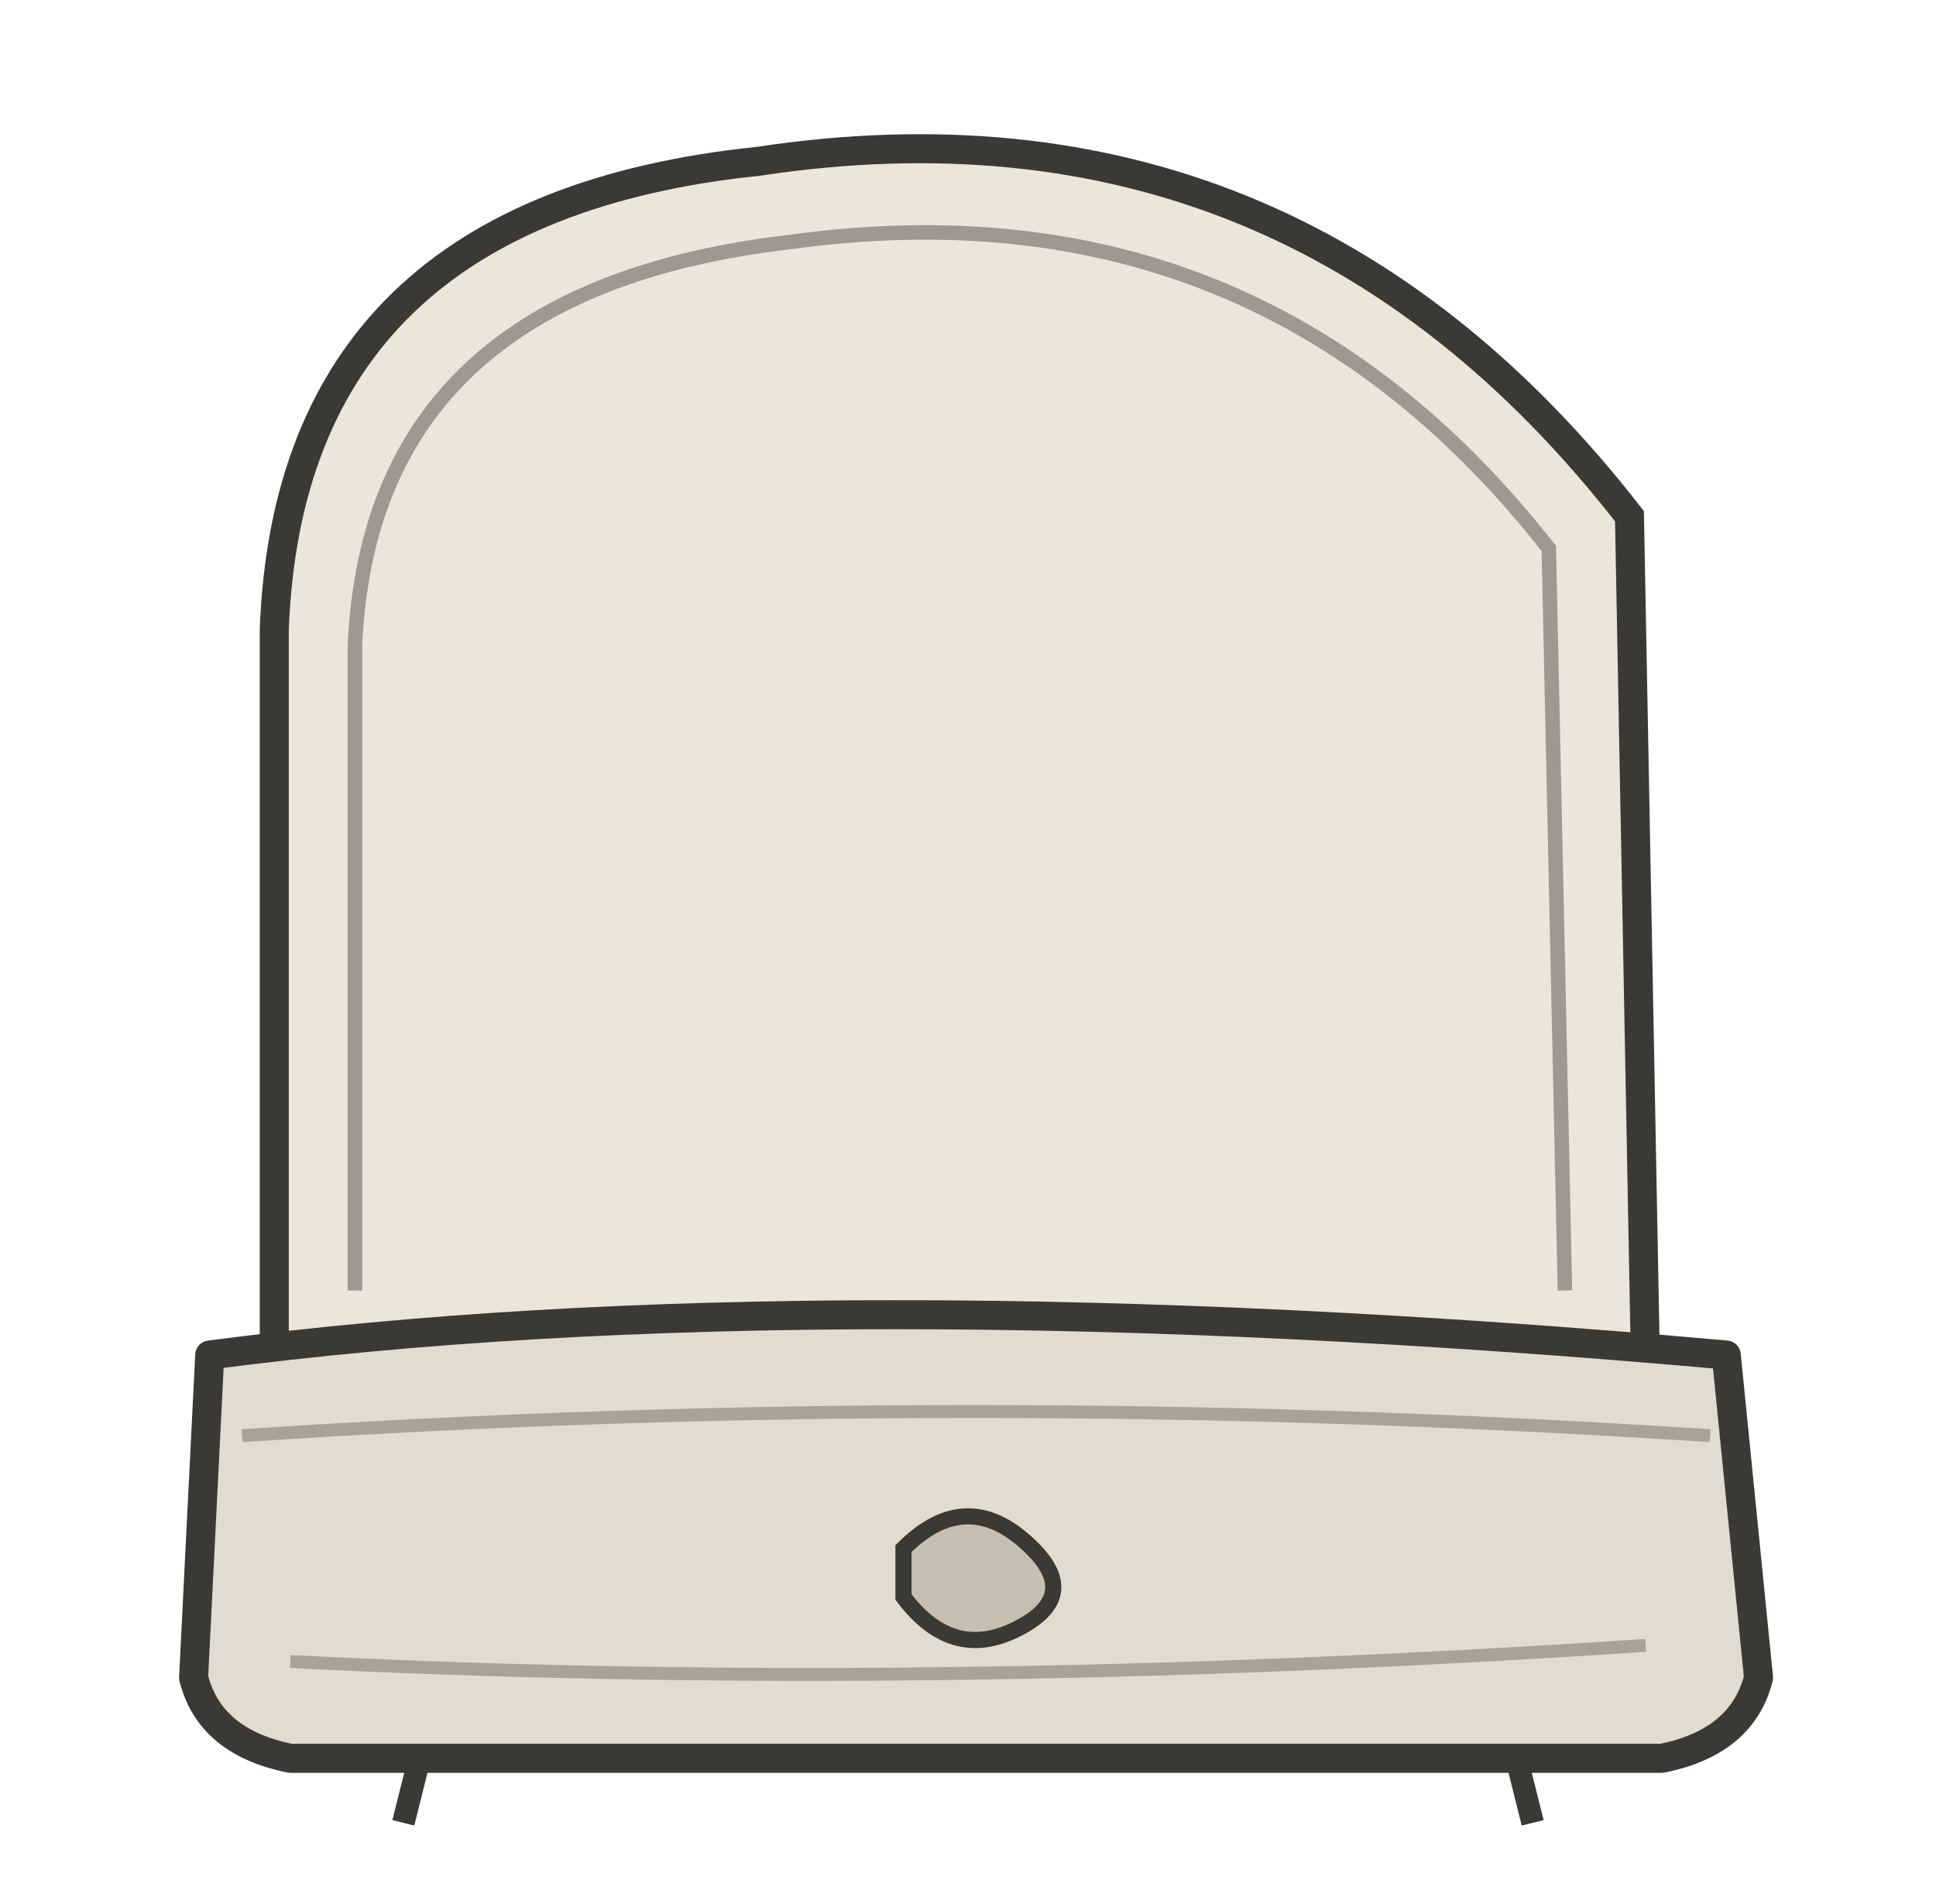
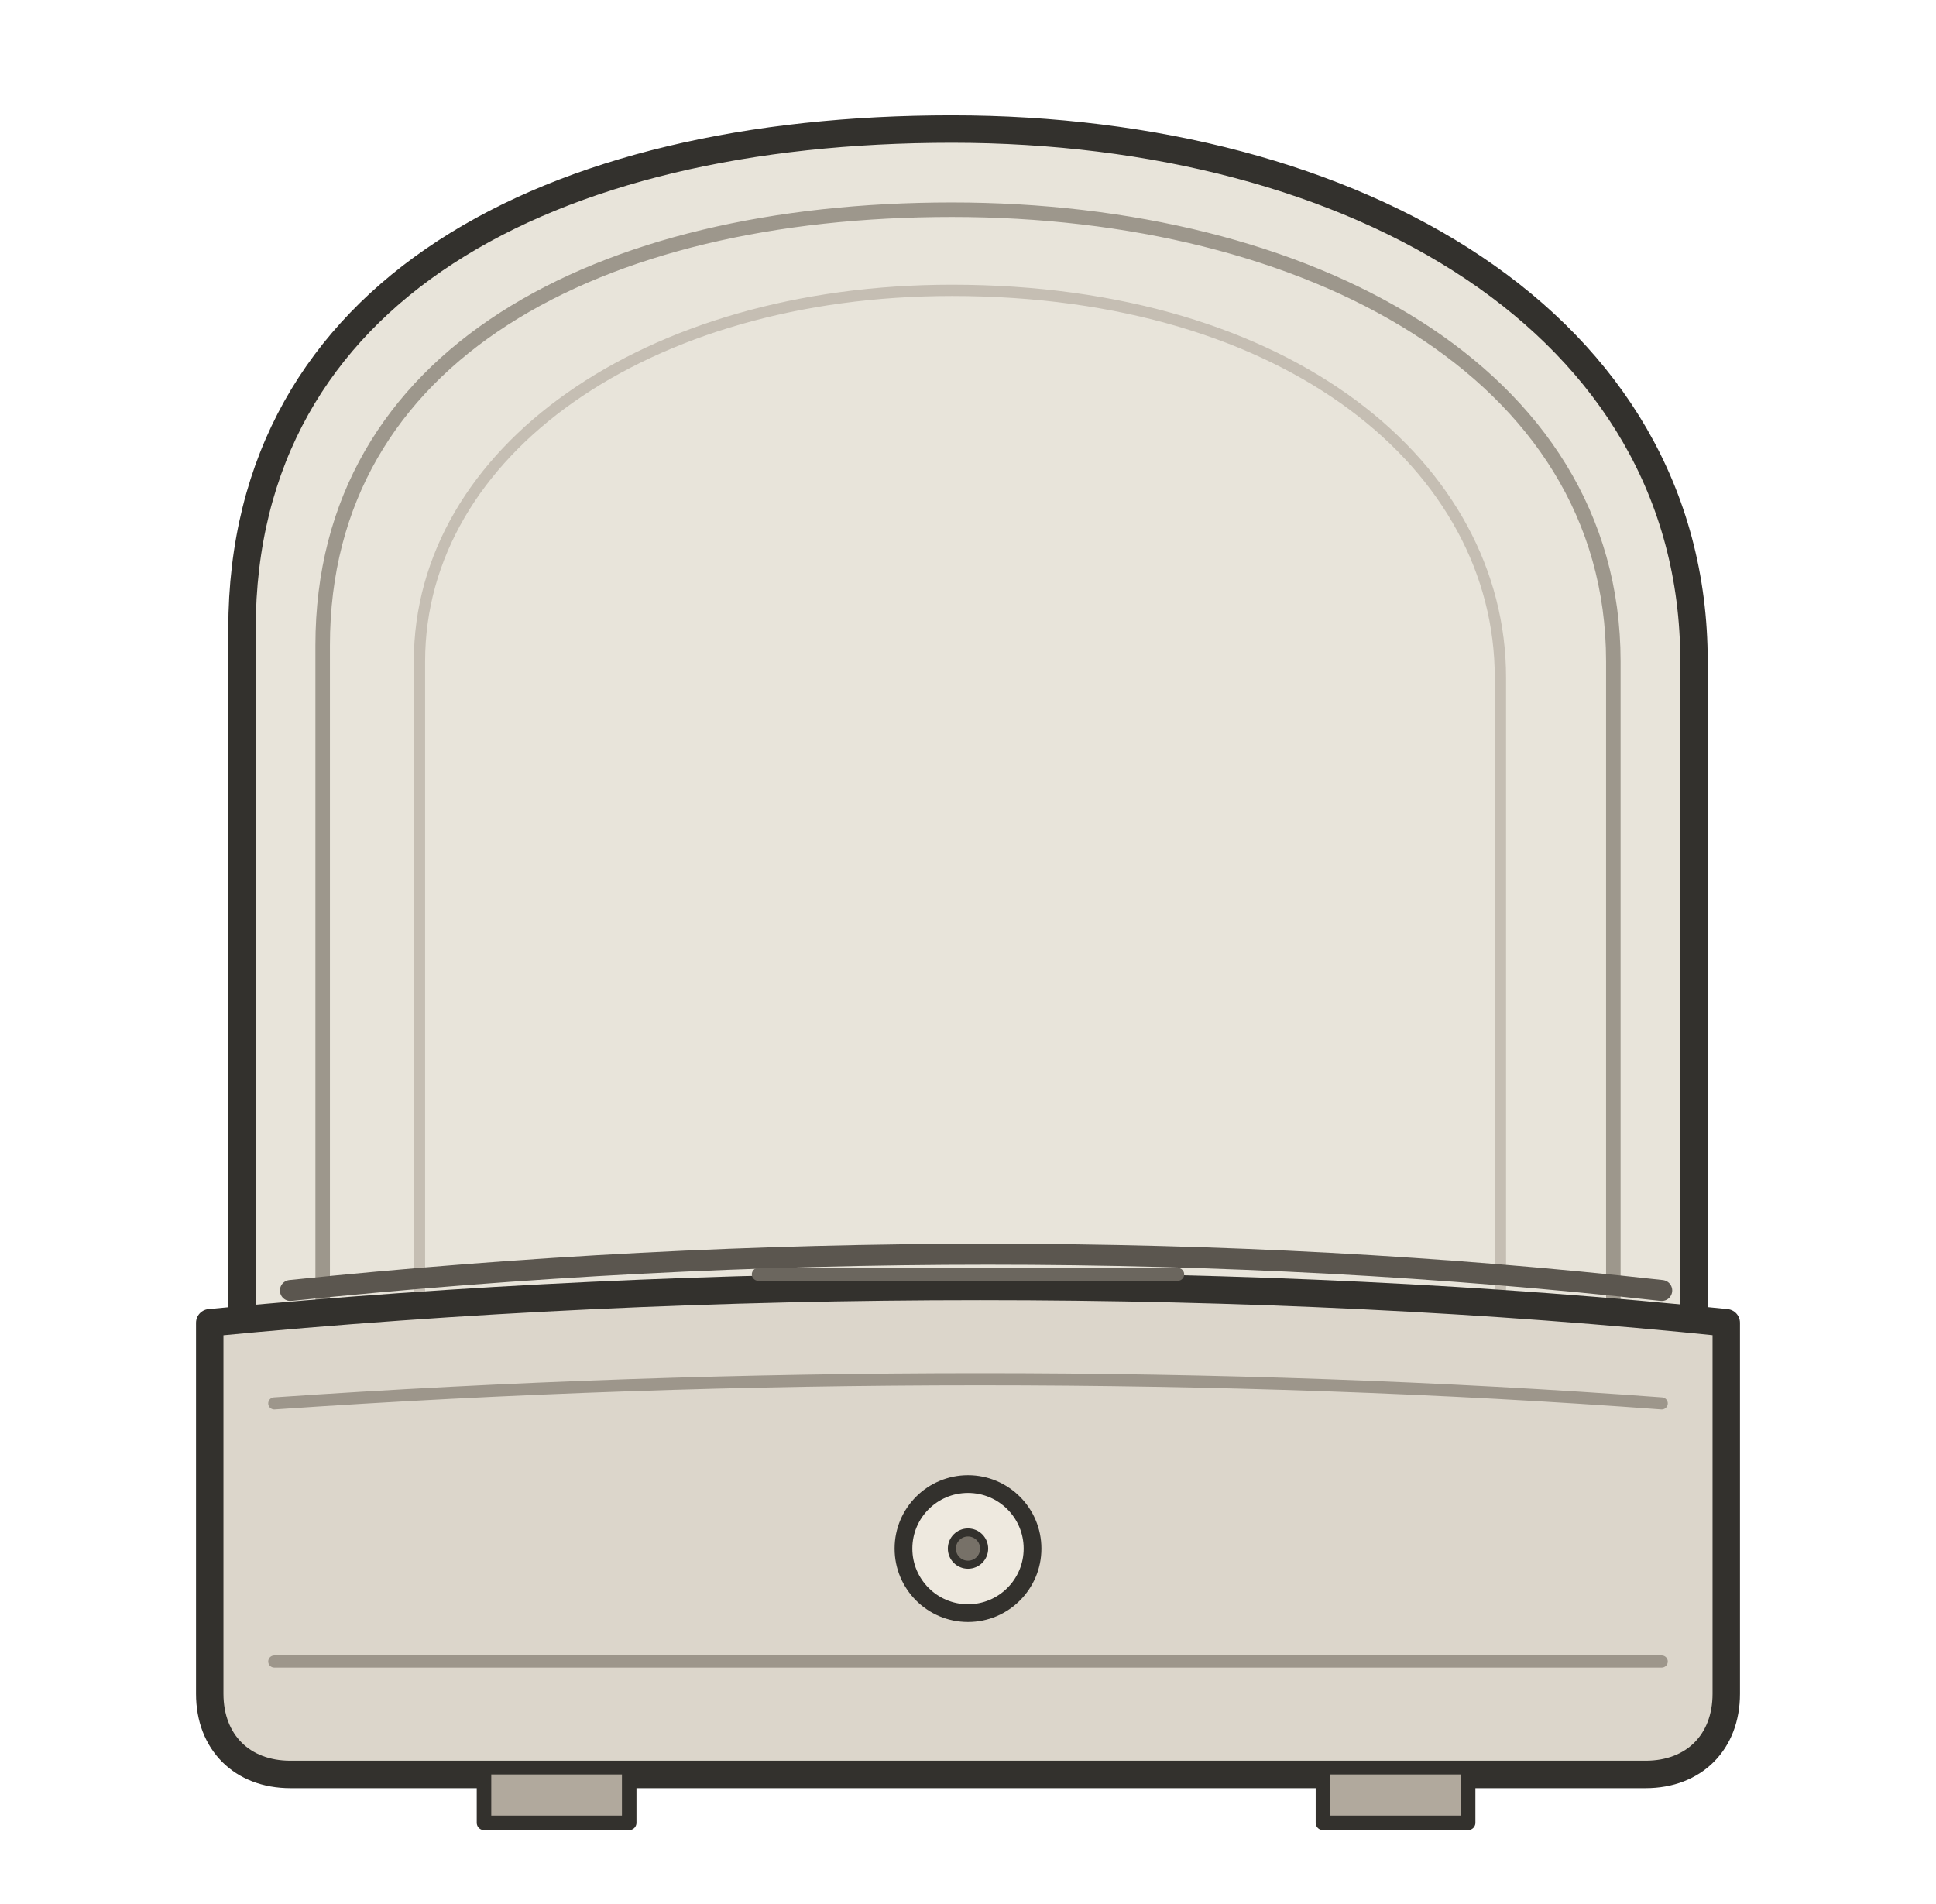
- <svg xmlns="http://www.w3.org/2000/svg" viewBox="0 0 120 118" fill="none" aria-hidden="true">
-   <path d="M17 85L17 39Q18 13 47 10Q80 5 101 32L102 85" fill="#ebe5da" stroke="#3b3934" stroke-width="1.8" />
-   <path d="M22 80L22 40Q23 18 49 15Q78 11 96 34L97 80" stroke="#9f988e" stroke-width=".9" />
-   <path d="M13 84Q51 79 107 84L109 104Q108 108 103 109L18 109Q13 108 12 104Z" fill="#e2dbcf" stroke="#3b3934" stroke-width="1.8" stroke-linejoin="round" />
-   <path d="M15 89Q60 86 106 89M18 103Q57 105 102 102" stroke="#aaa297" stroke-width=".8" />
-   <path d="M26 109L25 113M94 109L95 113" stroke="#3b3934" stroke-width="1.4" />
-   <path d="M56 96Q60 92 64 96Q67 99 63 101Q59 103 56 99Z" fill="#c6beb1" stroke="#3b3934" stroke-width="1" />
+ <svg xmlns="http://www.w3.org/2000/svg" viewBox="0 0 120 118" fill="none" role="img" aria-label="Music box illustration">
+   <g stroke="#33312d" stroke-linejoin="round" stroke-linecap="round">
+     <path d="M15 83V39C15 18 34 8 59 8s46 12 46 33v42Z" fill="#e8e4da" stroke-width="1.7" />
+     <path d="M20 82V40c0-18 17-27 39-27s41 10 41 28v41" stroke="#9d978c" stroke-width=".9" />
+     <path d="M26 82V41c0-13 14-23 33-23 21 0 34 11 34 24v40" stroke="#c5beb3" stroke-width=".7" />
+     <path d="M18 80c29-3 58-3 85 0" stroke="#5b564f" stroke-width="1.3" />
+     <path d="M13 82c31-3 65-3 94 0v23c0 3-2 5-5 5H18c-3 0-5-2-5-5V82Z" fill="#dcd6cb" stroke-width="1.7" />
+     <path d="M17 87c29-2 59-2 86 0M17 103h86" stroke="#9d968b" stroke-width=".75" />
+     <path d="M30 110v3h9v-3m43 0v3h9v-3" fill="#b1a99d" stroke-width=".9" />
+     <circle cx="60" cy="96" r="4" fill="#eee9df" stroke-width="1.1" />
+     <circle cx="60" cy="96" r="1" fill="#777168" stroke-width=".5" />
+     <path d="M47 79h26" stroke="#6b665e" stroke-width=".8" />
+   </g>
</svg>
